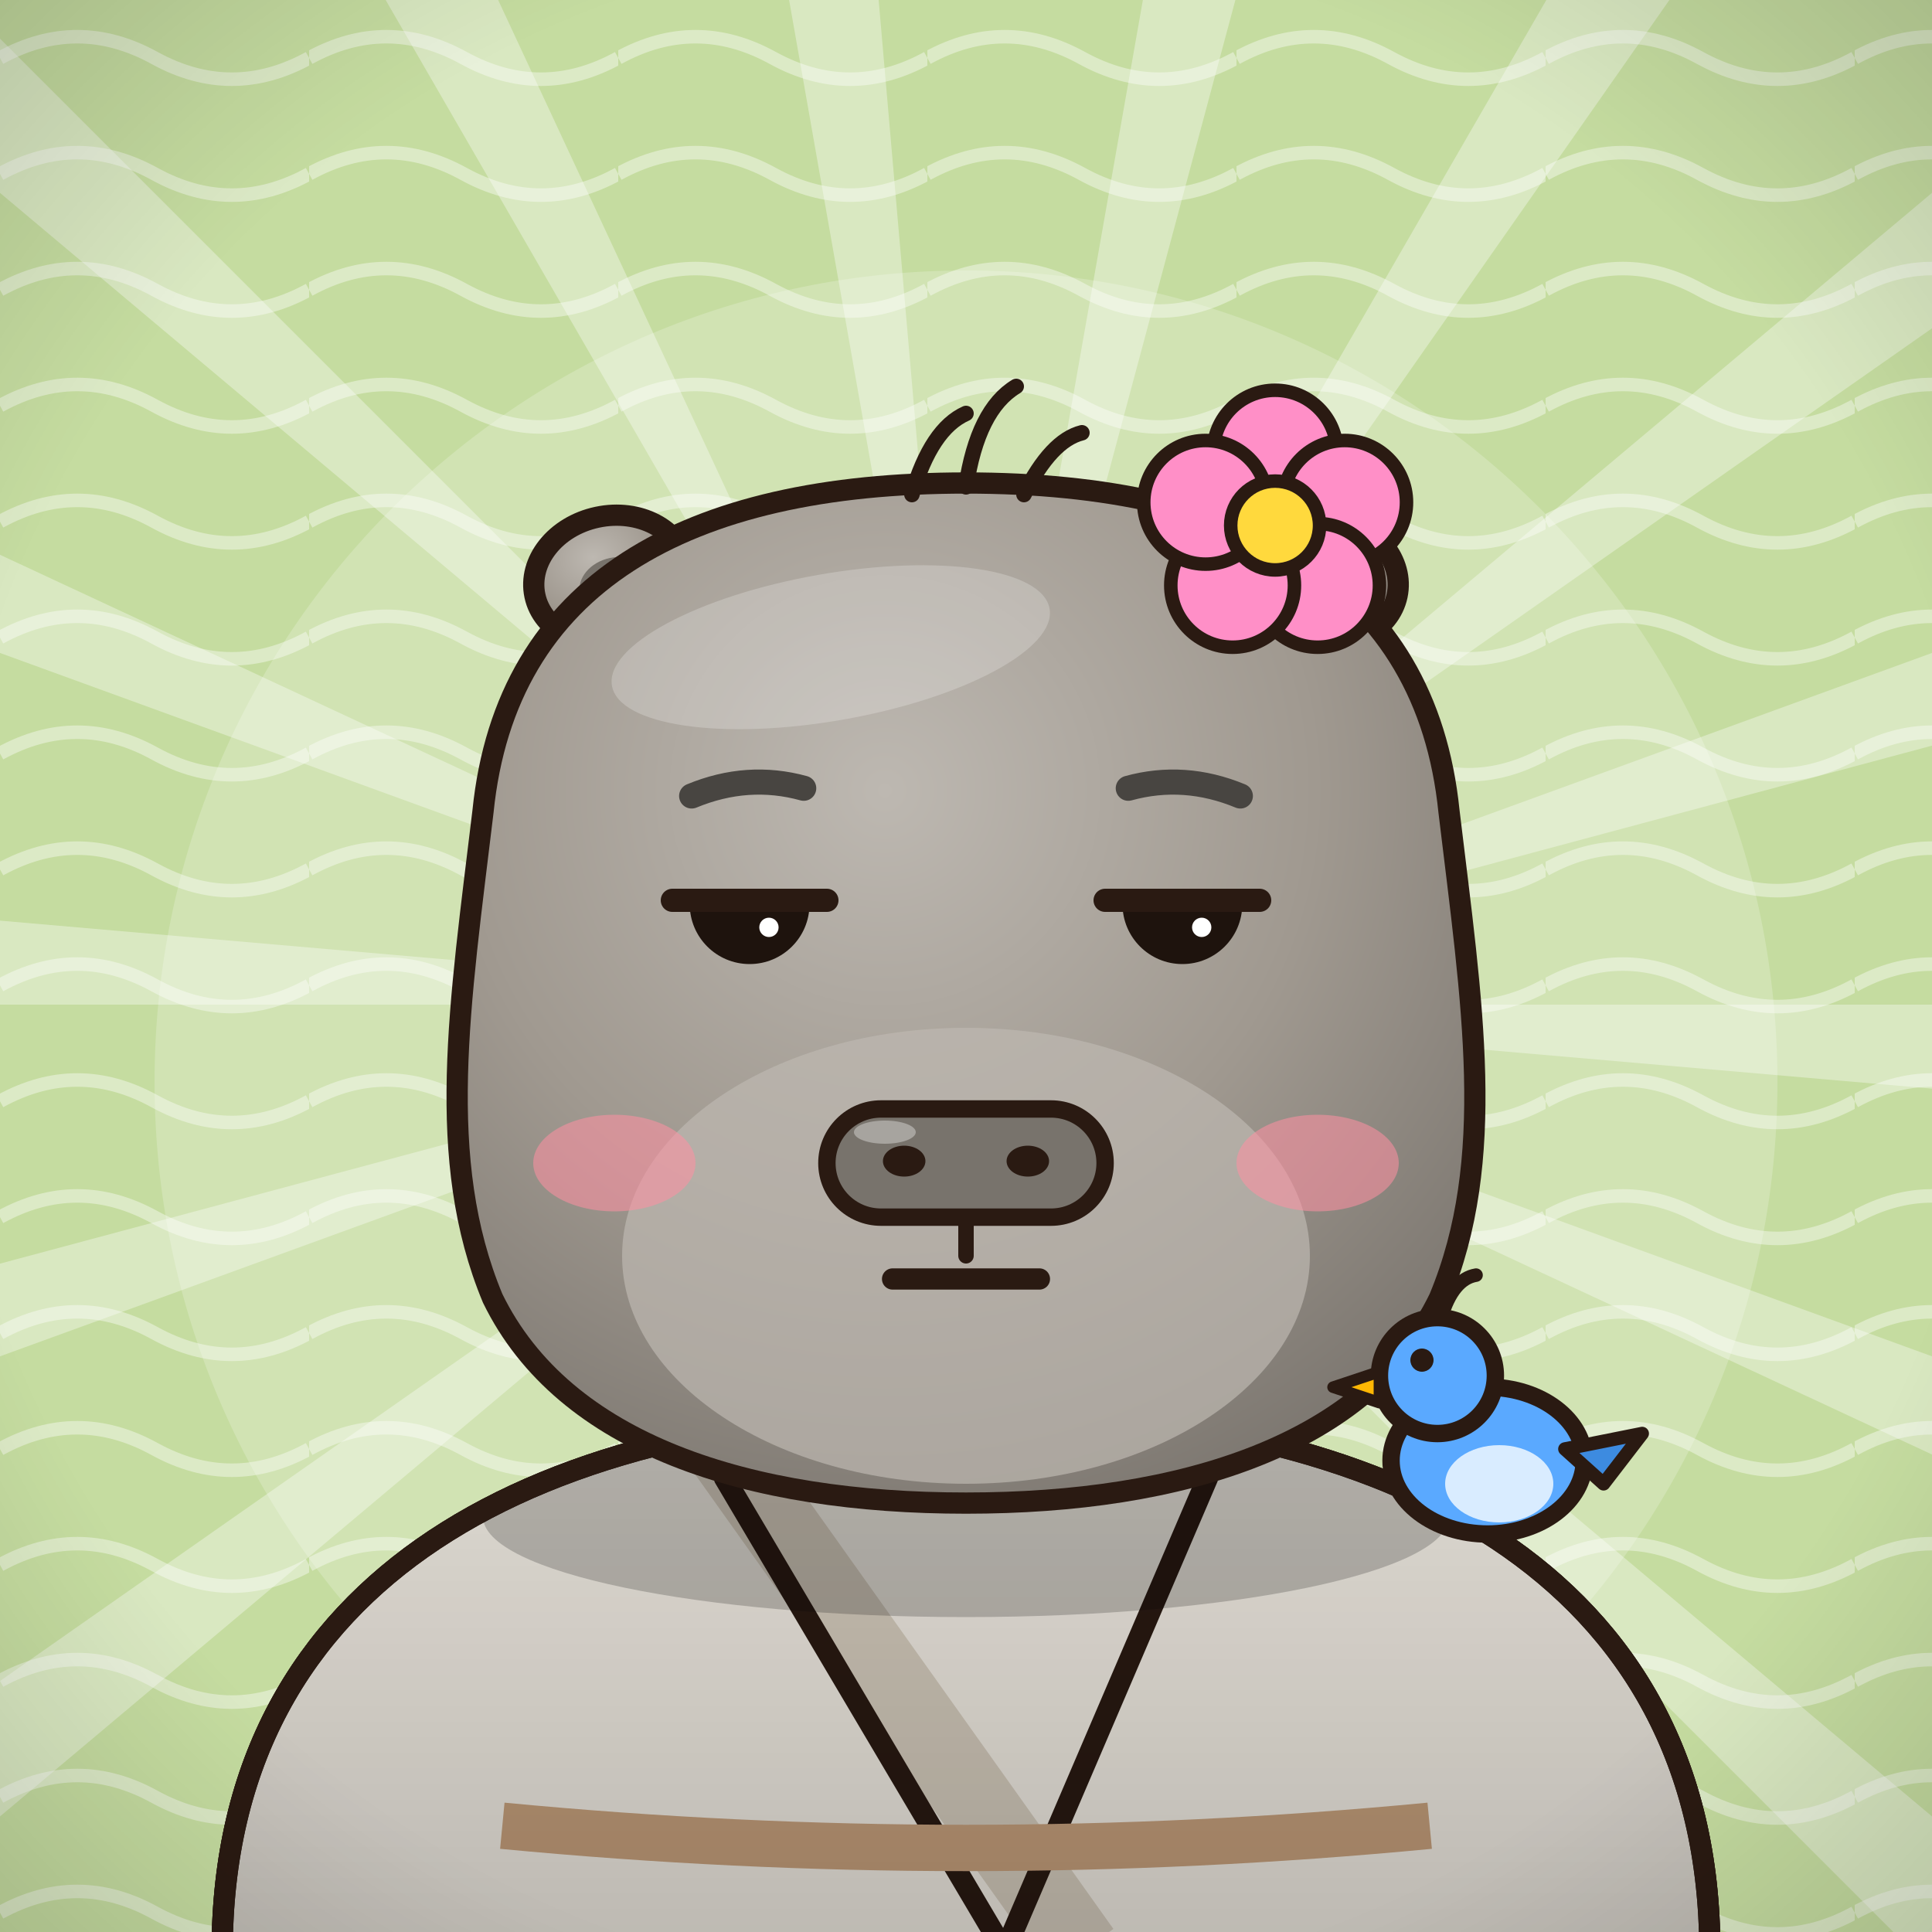
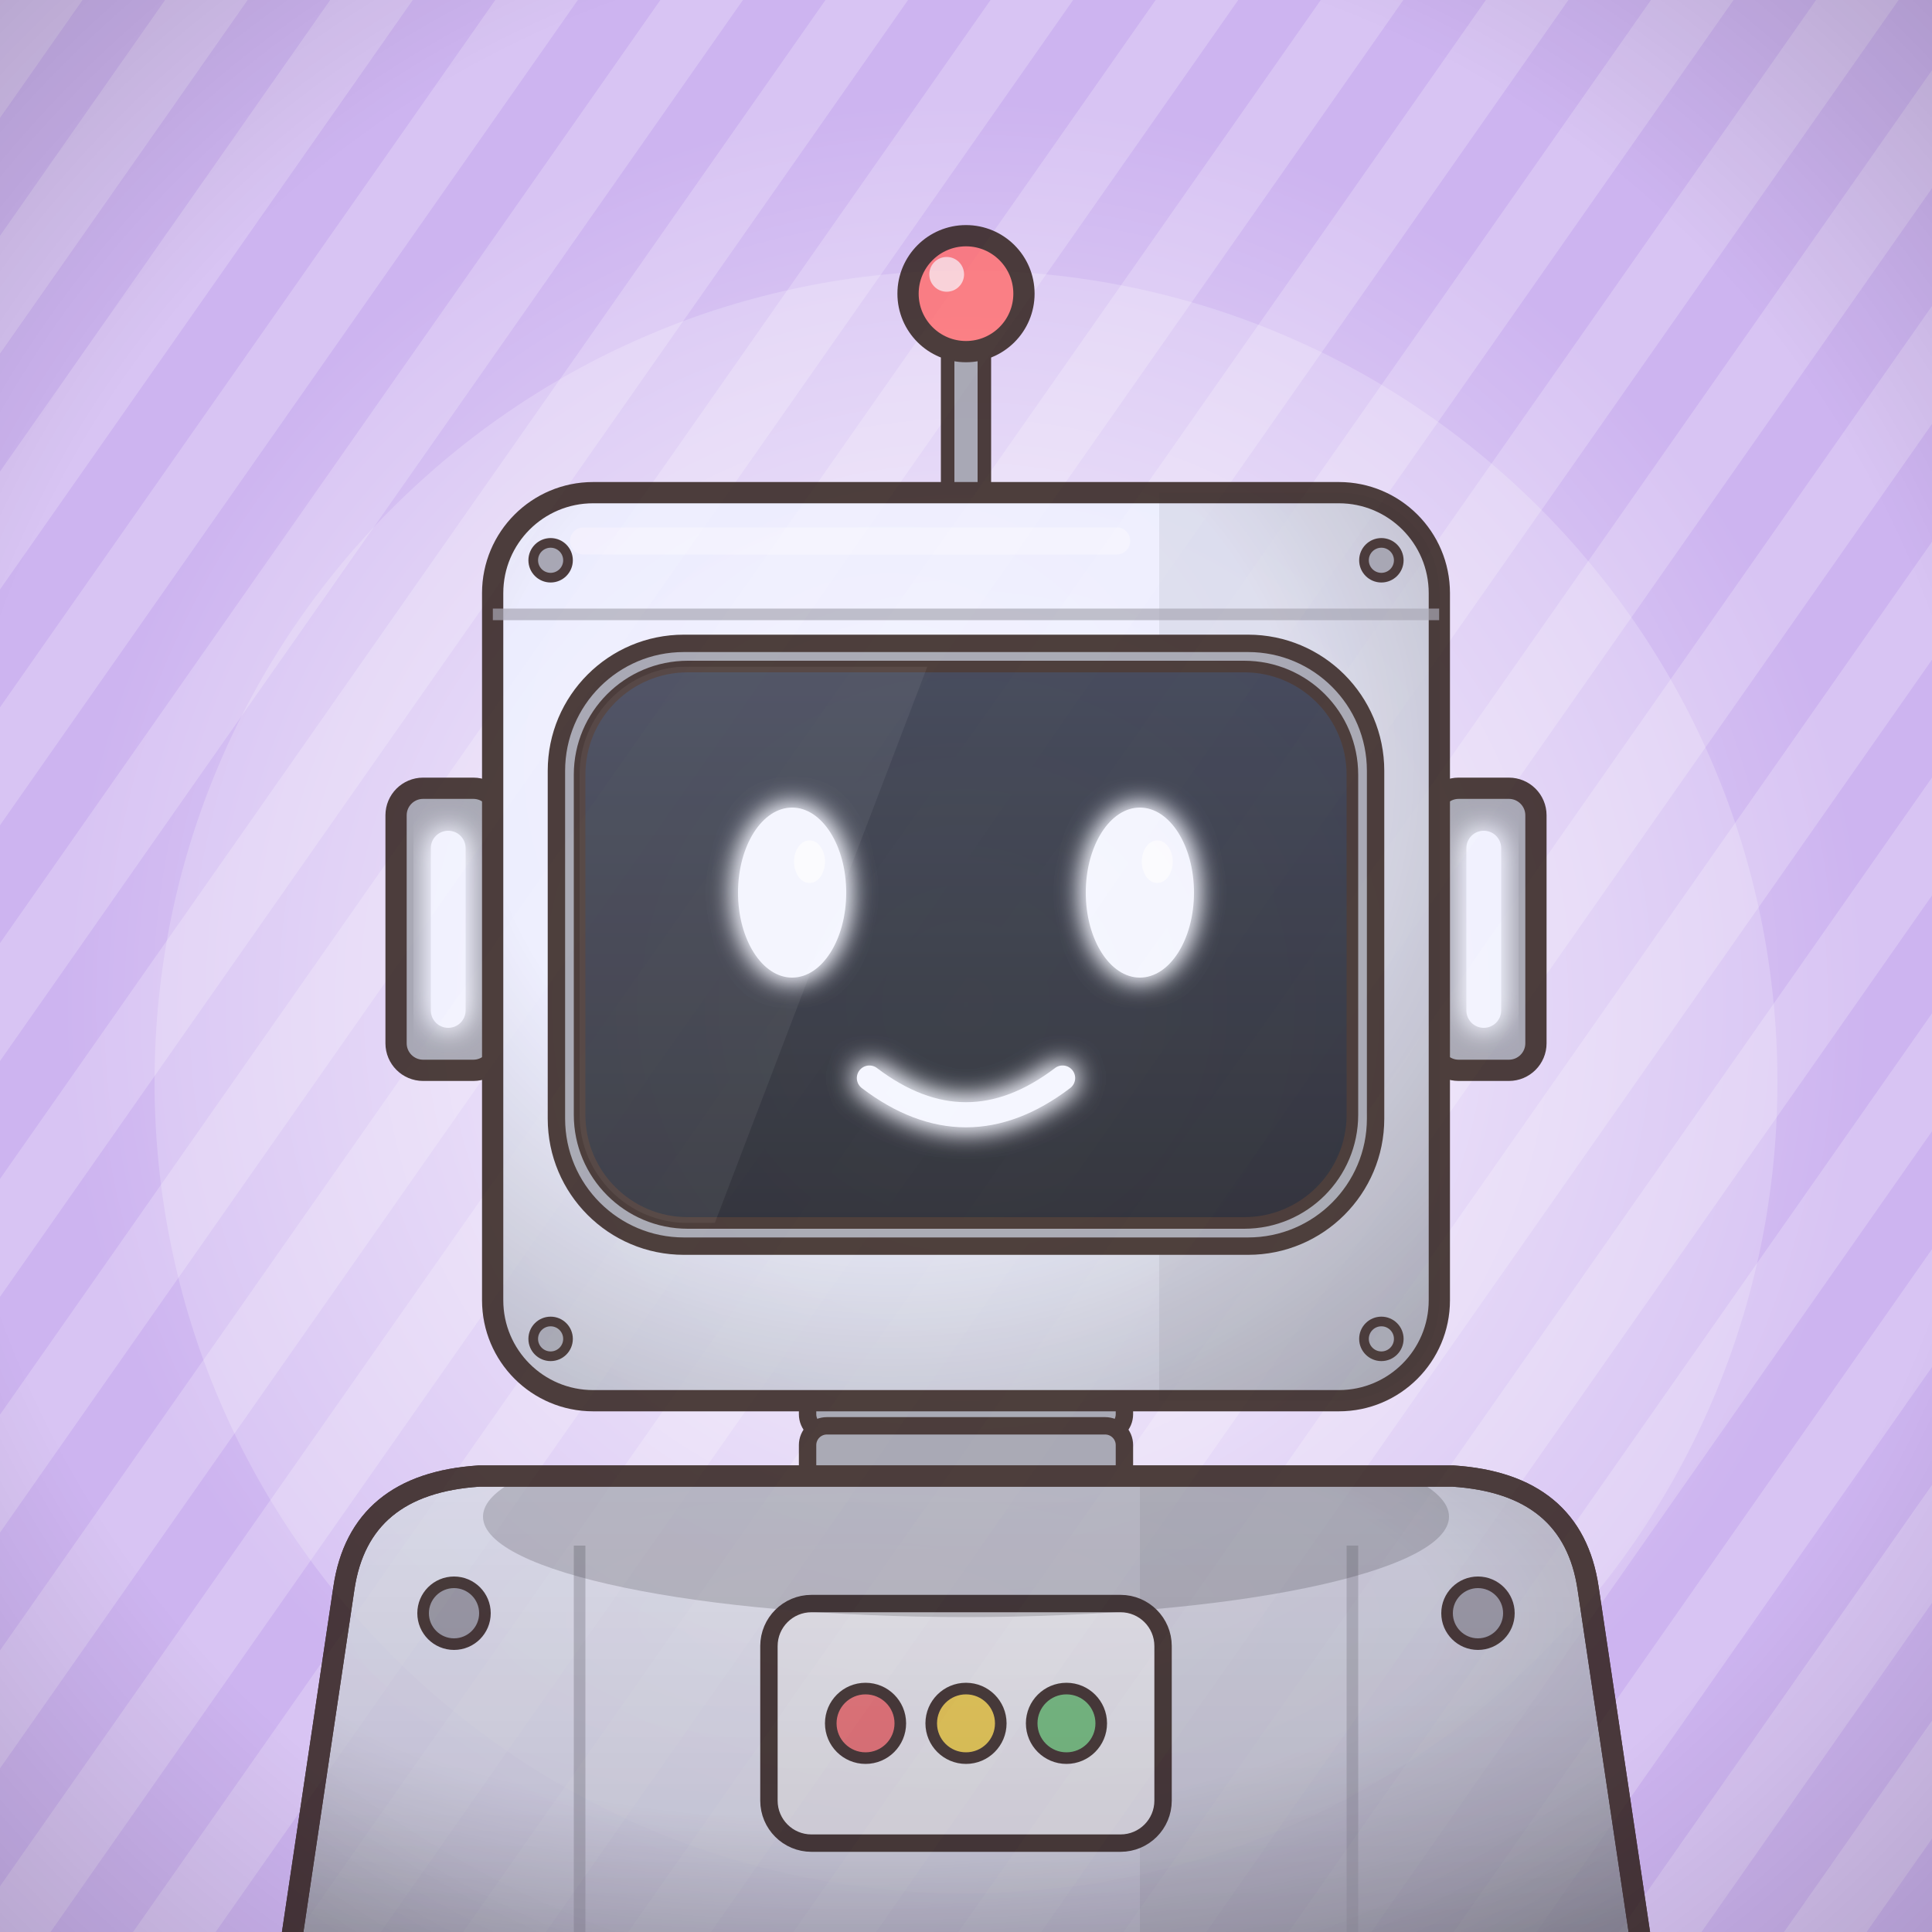
<svg xmlns="http://www.w3.org/2000/svg" viewBox="0 0 1000 1000" width="1000" height="1000">
  <defs>
    <clipPath id="bodyclip">
-       <path d="M115 1010 C115 815 280 730 500 730 C720 730 885 815 885 1010 Z" />
+       <path d="M150 1010 L178 822 Q186 768 248 764 L752 764 Q814 768 822 822 L850 1010 Z" />
    </clipPath>
    <radialGradient id="fs" cx=".42" cy=".3" r=".85">
-       <stop offset="0" stop-color="#bdb8b1" />
-       <stop offset=".5" stop-color="#a09990" />
-       <stop offset="1" stop-color="#736e68" />
+       <stop offset="0" stop-color="#f3f5ff" />
+       <stop offset=".5" stop-color="#eef1ff" />
+       <stop offset="1" stop-color="#abaeb8" />
    </radialGradient>
+     <filter id="led" x="-50%" y="-50%" width="200%" height="200%">
+       <feGaussianBlur stdDeviation="7" result="b" />
+       <feMerge>
+         <feMergeNode in="b" />
+         <feMergeNode in="b" />
+         <feMergeNode in="SourceGraphic" />
+       </feMerge>
+     </filter>
+     <linearGradient id="visor" x1="0" y1="0" x2="0" y2="1">
+       <stop offset="0" stop-color="#232a3b" />
+       <stop offset="1" stop-color="#0b0e15" />
+     </linearGradient>
+     <clipPath id="visorclip">
+       <rect x="300" y="345" width="400" height="288" rx="56" />
+     </clipPath>
+     <clipPath id="headclip">
+       <rect x="255" y="255" width="490" height="470" rx="52" />
+     </clipPath>
    <linearGradient id="bodyshade" x1="0" y1="0" x2="0" y2="1">
      <stop offset=".55" stop-color="#000" stop-opacity="0" />
      <stop offset="1" stop-color="#000" stop-opacity=".22" />
    </linearGradient>
-     <pattern id="pat" width="160" height="60" patternUnits="userSpaceOnUse">
-       <path d="M0 30 Q40 8 80 30 T160 30" fill="none" stroke="#fff" stroke-width="7" />
+     <pattern id="pat" width="70" height="70" patternUnits="userSpaceOnUse" patternTransform="rotate(35)">
+       <rect width="35" height="70" fill="#fff" />
    </pattern>
    <radialGradient id="vig" r=".75">
      <stop offset=".7" stop-color="#000" stop-opacity="0" />
      <stop offset="1" stop-color="#000" stop-opacity=".18" />
    </radialGradient>
  </defs>
-   <rect width="1000" height="1000" fill="#c5dca0" />
-   <rect width="1000" height="1000" fill="url(#pat)" opacity=".4" />
+   <rect width="1000" height="1000" fill="#cdb4f0" />
+   <rect width="1000" height="1000" fill="url(#pat)" opacity=".22" />
  <circle cx="500" cy="560" r="420" fill="#fff" opacity=".2" />
-   <path d="M500 520 L1400 520 L1397 598 Z" fill="#fff" opacity=".35" />
-   <path d="M500 520 L1346 828 L1316 900 Z" fill="#fff" opacity=".35" />
-   <path d="M500 520 L1189 1099 L1136 1156 Z" fill="#fff" opacity=".35" />
-   <path d="M500 520 L950 1299 L880 1336 Z" fill="#fff" opacity=".35" />
-   <path d="M500 520 L656 1406 L578 1417 Z" fill="#fff" opacity=".35" />
-   <path d="M500 520 L344 1406 L267 1389 Z" fill="#fff" opacity=".35" />
-   <path d="M500 520 L50 1299 L-16 1257 Z" fill="#fff" opacity=".35" />
-   <path d="M500 520 L-189 1099 L-237 1036 Z" fill="#fff" opacity=".35" />
-   <path d="M500 520 L-346 828 L-369 753 Z" fill="#fff" opacity=".35" />
-   <path d="M500 520 L-400 520 L-397 442 Z" fill="#fff" opacity=".35" />
-   <path d="M500 520 L-346 212 L-316 140 Z" fill="#fff" opacity=".35" />
-   <path d="M500 520 L-189 -59 L-136 -116 Z" fill="#fff" opacity=".35" />
-   <path d="M500 520 L50 -259 L120 -296 Z" fill="#fff" opacity=".35" />
-   <path d="M500 520 L344 -366 L422 -377 Z" fill="#fff" opacity=".35" />
-   <path d="M500 520 L656 -366 L733 -349 Z" fill="#fff" opacity=".35" />
-   <path d="M500 520 L950 -259 L1016 -217 Z" fill="#fff" opacity=".35" />
-   <path d="M500 520 L1189 -59 L1237 4 Z" fill="#fff" opacity=".35" />
-   <path d="M500 520 L1346 212 L1369 287 Z" fill="#fff" opacity=".35" />
-   <path d="M115 1010 C115 815 280 730 500 730 C720 730 885 815 885 1010 Z" fill="url(#fs)" stroke="#2a1a12" stroke-width="11" stroke-linejoin="round" stroke-linecap="round" />
-   <g clip-path="url(#bodyclip)">
-     <ellipse cx="500" cy="985" rx="230" ry="165" fill="#bdb8b1" opacity=".55" />
+   <radialGradient id="auragrad">
+     <stop offset="0" stop-color="#ffffff" stop-opacity=".95" />
+     <stop offset=".6" stop-color="#ffffff" stop-opacity=".35" />
+     <stop offset="1" stop-color="#ffffff" stop-opacity="0" />
+   </radialGradient>
+   <circle cx="500" cy="520" r="470" fill="url(#auragrad)" />
+   <g opacity="0.82">
+     <rect x="418" y="712" width="164" height="30" rx="10" fill="#9b9da6" stroke="#2a1a12" stroke-width="9" stroke-linejoin="round" stroke-linecap="round" />
+     <rect x="418" y="738" width="164" height="30" rx="10" fill="#9b9da6" stroke="#2a1a12" stroke-width="9" stroke-linejoin="round" stroke-linecap="round" />
+     <path d="M150 1010 L178 822 Q186 768 248 764 L752 764 Q814 768 822 822 L850 1010 Z" fill="url(#fs)" stroke="#2a1a12" stroke-width="11" stroke-linejoin="round" stroke-linecap="round" />
+     <g clip-path="url(#bodyclip)">
+       <rect x="590" y="760" width="400" height="300" fill="#000" opacity=".08" />
+       <path d="M300 800 L300 1010 M700 800 L700 1010" stroke="#9b9da6" stroke-width="6" opacity=".6" />
+     </g>
+     <circle cx="235" cy="835" r="16" fill="#9b9da6" stroke="#2a1a12" stroke-width="6" stroke-linejoin="round" stroke-linecap="round" />
+     <circle cx="765" cy="835" r="16" fill="#9b9da6" stroke="#2a1a12" stroke-width="6" stroke-linejoin="round" stroke-linecap="round" />
+     <rect x="398" y="830" width="204" height="124" rx="22" fill="#fafbff" stroke="#2a1a12" stroke-width="9" stroke-linejoin="round" stroke-linecap="round" />
+     <circle cx="448" cy="892" r="18" fill="#ff6b6b" stroke="#2a1a12" stroke-width="6" stroke-linejoin="round" stroke-linecap="round" />
+     <circle cx="500" cy="892" r="18" fill="#ffd93d" stroke="#2a1a12" stroke-width="6" stroke-linejoin="round" stroke-linecap="round" />
+     <circle cx="552" cy="892" r="18" fill="#6bcb77" stroke="#2a1a12" stroke-width="6" stroke-linejoin="round" stroke-linecap="round" />
+     <g clip-path="url(#bodyclip)">
+       <rect width="1000" height="1000" fill="url(#bodyshade)" />
+       <ellipse cx="500" cy="785" rx="250" ry="52" fill="#000" opacity=".2" />
+     </g>
+     <path d="M150 1010 L178 822 Q186 768 248 764 L752 764 Q814 768 822 822 L850 1010 Z" fill="none" stroke="#2a1a12" stroke-width="11" stroke-linejoin="round" stroke-linecap="round" />
+     <path d="M500 261 L500 165" stroke="#2a1a12" stroke-width="26" stroke-linejoin="round" stroke-linecap="round" />
+     <path d="M500 261 L500 165" stroke="#9b9da6" stroke-width="12" stroke-linecap="round" />
+     <circle cx="500" cy="152" r="30" fill="#ff6b6b" stroke="#2a1a12" stroke-width="11" stroke-linejoin="round" stroke-linecap="round" />
+     <circle cx="490" cy="142" r="9" fill="#fff" opacity=".7" />
+     <rect x="205" y="408" width="54" height="146" rx="14" fill="#9b9da6" stroke="#2a1a12" stroke-width="11" stroke-linejoin="round" stroke-linecap="round" />
+     <rect x="223" y="430" width="18" height="102" rx="9" fill="#f4f7ff" filter="url(#led)" />
+     <rect x="741" y="408" width="54" height="146" rx="14" fill="#9b9da6" stroke="#2a1a12" stroke-width="11" stroke-linejoin="round" stroke-linecap="round" />
+     <rect x="759" y="430" width="18" height="102" rx="9" fill="#f4f7ff" filter="url(#led)" />
+     <rect x="255" y="255" width="490" height="470" rx="52" fill="url(#fs)" stroke="#2a1a12" stroke-width="11" stroke-linejoin="round" stroke-linecap="round" />
+     <g clip-path="url(#headclip)">
+       <rect x="600" y="240" width="200" height="520" fill="#000" opacity=".08" />
+       <path d="M255 318 L745 318" stroke="#9b9da6" stroke-width="6" opacity=".7" />
+     </g>
+     <rect x="295" y="273" width="290" height="14" rx="7" fill="#fff" opacity=".45" />
+     <circle cx="285" cy="290" r="9" fill="#9b9da6" stroke="#2a1a12" stroke-width="5" stroke-linejoin="round" stroke-linecap="round" />
+     <circle cx="715" cy="290" r="9" fill="#9b9da6" stroke="#2a1a12" stroke-width="5" stroke-linejoin="round" stroke-linecap="round" />
+     <circle cx="285" cy="693" r="9" fill="#9b9da6" stroke="#2a1a12" stroke-width="5" stroke-linejoin="round" stroke-linecap="round" />
+     <circle cx="715" cy="693" r="9" fill="#9b9da6" stroke="#2a1a12" stroke-width="5" stroke-linejoin="round" stroke-linecap="round" />
+     <rect x="288" y="333" width="424" height="312" rx="66" fill="#9b9da6" stroke="#2a1a12" stroke-width="9" stroke-linejoin="round" stroke-linecap="round" />
+     <rect x="300" y="345" width="400" height="288" rx="56" fill="url(#visor)" stroke="#2a1a12" stroke-width="6" stroke-linejoin="round" stroke-linecap="round" />
+     <g clip-path="url(#visorclip)">
+       <path d="M300 345 L480 345 L370 633 L300 633 Z" fill="#fff" opacity=".06" />
+     </g>
+     <g filter="url(#led)">
+       <ellipse cx="410" cy="462" rx="28" ry="44" fill="#f4f7ff" />
+       <ellipse cx="419" cy="446" rx="8" ry="11" fill="#fff" opacity=".85" />
+       <ellipse cx="590" cy="462" rx="28" ry="44" fill="#f4f7ff" />
+       <ellipse cx="599" cy="446" rx="8" ry="11" fill="#fff" opacity=".85" />
+       <path d="M450 558 Q500 596 550 558" stroke="#f4f7ff" stroke-width="13" stroke-linecap="round" stroke-linejoin="round" fill="none" />
+     </g>
+     <g transform="translate(0 -28)" />
  </g>
-   <g clip-path="url(#bodyclip)">
-     <rect width="1000" height="1000" fill="#f4efe6" />
-     <path d="M375 750 L560 1010" stroke="#d8cfc0" stroke-width="40" />
-   </g>
-   <path d="M115 1010 C115 815 280 730 500 730 C720 730 885 815 885 1010 Z" fill="none" stroke="#2a1a12" stroke-width="11" stroke-linejoin="round" stroke-linecap="round" />
-   <path d="M375 765 L520 1010 M625 765 L520 1010" fill="none" stroke="#2a1a12" stroke-width="11" stroke-linejoin="round" stroke-linecap="round" />
-   <path d="M260 945 Q500 968 740 945" stroke="#c9a27e" stroke-width="24" fill="none" />
-   <g clip-path="url(#bodyclip)">
-     <rect width="1000" height="1000" fill="url(#bodyshade)" />
-     <ellipse cx="500" cy="785" rx="250" ry="52" fill="#000" opacity=".2" />
-   </g>
-   <path d="M115 1010 C115 815 280 730 500 730 C720 730 885 815 885 1010 Z" fill="none" stroke="#2a1a12" stroke-width="11" stroke-linejoin="round" stroke-linecap="round" />
-   <g transform="rotate(-12 316 300)">
-     <ellipse cx="316" cy="300" rx="40" ry="33" fill="url(#fs)" stroke="#2a1a12" stroke-width="11" stroke-linejoin="round" stroke-linecap="round" />
-     <ellipse cx="318" cy="304" rx="19" ry="15" fill="#78736c" />
-   </g>
-   <g transform="rotate(12 684 300)">
-     <ellipse cx="684" cy="300" rx="40" ry="33" fill="url(#fs)" stroke="#2a1a12" stroke-width="11" stroke-linejoin="round" stroke-linecap="round" />
-     <ellipse cx="682" cy="304" rx="19" ry="15" fill="#78736c" />
-   </g>
-   <path d="M500 250 C645 250 738 302 750 420 C762 520 775 600 745 672 C708 748 612 778 500 778 C388 778 292 748 255 672 C225 600 238 520 250 420 C262 302 355 250 500 250 Z" fill="url(#fs)" stroke="#2a1a12" stroke-width="11" stroke-linejoin="round" stroke-linecap="round" />
-   <path d="M472 256 q10 -34 28 -42 M500 252 q6 -40 26 -52 M530 256 q14 -28 30 -32" fill="none" stroke="#2a1a12" stroke-width="8" stroke-linejoin="round" stroke-linecap="round" />
-   <ellipse cx="430" cy="335" rx="115" ry="38" fill="#fff" opacity=".22" transform="rotate(-10 430 335)" />
-   <ellipse cx="500" cy="650" rx="178" ry="118" fill="#bdb8b1" opacity=".7" />
-   <ellipse cx="318" cy="602" rx="42" ry="25" fill="#ff8fa3" opacity=".55" />
-   <ellipse cx="682" cy="602" rx="42" ry="25" fill="#ff8fa3" opacity=".55" />
-   <rect x="428" y="574" width="144" height="56" rx="28" fill="#78736c" stroke="#2a1a12" stroke-width="9" stroke-linejoin="round" stroke-linecap="round" />
-   <ellipse cx="468" cy="601" rx="11" ry="8" fill="#2a1a12" />
-   <ellipse cx="532" cy="601" rx="11" ry="8" fill="#2a1a12" />
-   <ellipse cx="458" cy="586" rx="16" ry="6" fill="#fff" opacity=".35" />
-   <path d="M500 630 L500 650" stroke="#2a1a12" stroke-width="8" stroke-linejoin="round" stroke-linecap="round" />
-   <path d="M462 662 L538 662" fill="none" stroke="#2a1a12" stroke-width="11" stroke-linejoin="round" stroke-linecap="round" />
-   <path d="M358 412 Q387 400 416 408" fill="none" stroke="#484541" stroke-width="13" stroke-linecap="round" />
-   <path d="M584 408 Q613 400 642 412" fill="none" stroke="#484541" stroke-width="13" stroke-linecap="round" />
-   <path d="M357 468 A31 31 0 0 0 419 468 Z" fill="#1e130d" />
-   <circle cx="398" cy="480" r="5" fill="#fff" />
-   <path d="M348 466 L428 466" stroke="#2a1a12" stroke-width="12" stroke-linejoin="round" stroke-linecap="round" />
-   <path d="M581 468 A31 31 0 0 0 643 468 Z" fill="#1e130d" />
-   <circle cx="622" cy="480" r="5" fill="#fff" />
-   <path d="M572 466 L652 466" stroke="#2a1a12" stroke-width="12" stroke-linejoin="round" stroke-linecap="round" />
-   <g transform="translate(0 -28)">
-     <circle cx="660" cy="262" r="32" fill="#ff8fc7" stroke="#2a1a12" stroke-width="7" stroke-linejoin="round" stroke-linecap="round" />
-     <circle cx="696" cy="288" r="32" fill="#ff8fc7" stroke="#2a1a12" stroke-width="7" stroke-linejoin="round" stroke-linecap="round" />
-     <circle cx="682" cy="331" r="32" fill="#ff8fc7" stroke="#2a1a12" stroke-width="7" stroke-linejoin="round" stroke-linecap="round" />
-     <circle cx="638" cy="331" r="32" fill="#ff8fc7" stroke="#2a1a12" stroke-width="7" stroke-linejoin="round" stroke-linecap="round" />
-     <circle cx="624" cy="288" r="32" fill="#ff8fc7" stroke="#2a1a12" stroke-width="7" stroke-linejoin="round" stroke-linecap="round" />
-     <circle cx="660" cy="300" r="23" fill="#ffd93d" stroke="#2a1a12" stroke-width="7" stroke-linejoin="round" stroke-linecap="round" />
-   </g>
-   <ellipse cx="770" cy="756" rx="50" ry="38" fill="#5aa9ff" stroke="#2a1a12" stroke-width="9" stroke-linejoin="round" stroke-linecap="round" />
-   <ellipse cx="776" cy="768" rx="28" ry="20" fill="#d9ecff" />
-   <circle cx="744" cy="712" r="30" fill="#5aa9ff" stroke="#2a1a12" stroke-width="9" stroke-linejoin="round" stroke-linecap="round" />
-   <path d="M714 710 l-24 8 l24 8 Z" fill="#ffb703" stroke="#2a1a12" stroke-width="6" stroke-linejoin="round" stroke-linecap="round" />
-   <circle cx="736" cy="704" r="6" fill="#2a1a12" />
-   <path d="M746 682 q6 -20 18 -22" fill="none" stroke="#2a1a12" stroke-width="7" stroke-linejoin="round" stroke-linecap="round" />
-   <path d="M810 750 l40 -8 l-20 26 Z" fill="#3d8be0" stroke="#2a1a12" stroke-width="7" stroke-linejoin="round" stroke-linecap="round" />
  <rect width="1000" height="1000" fill="url(#vig)" />
</svg>
